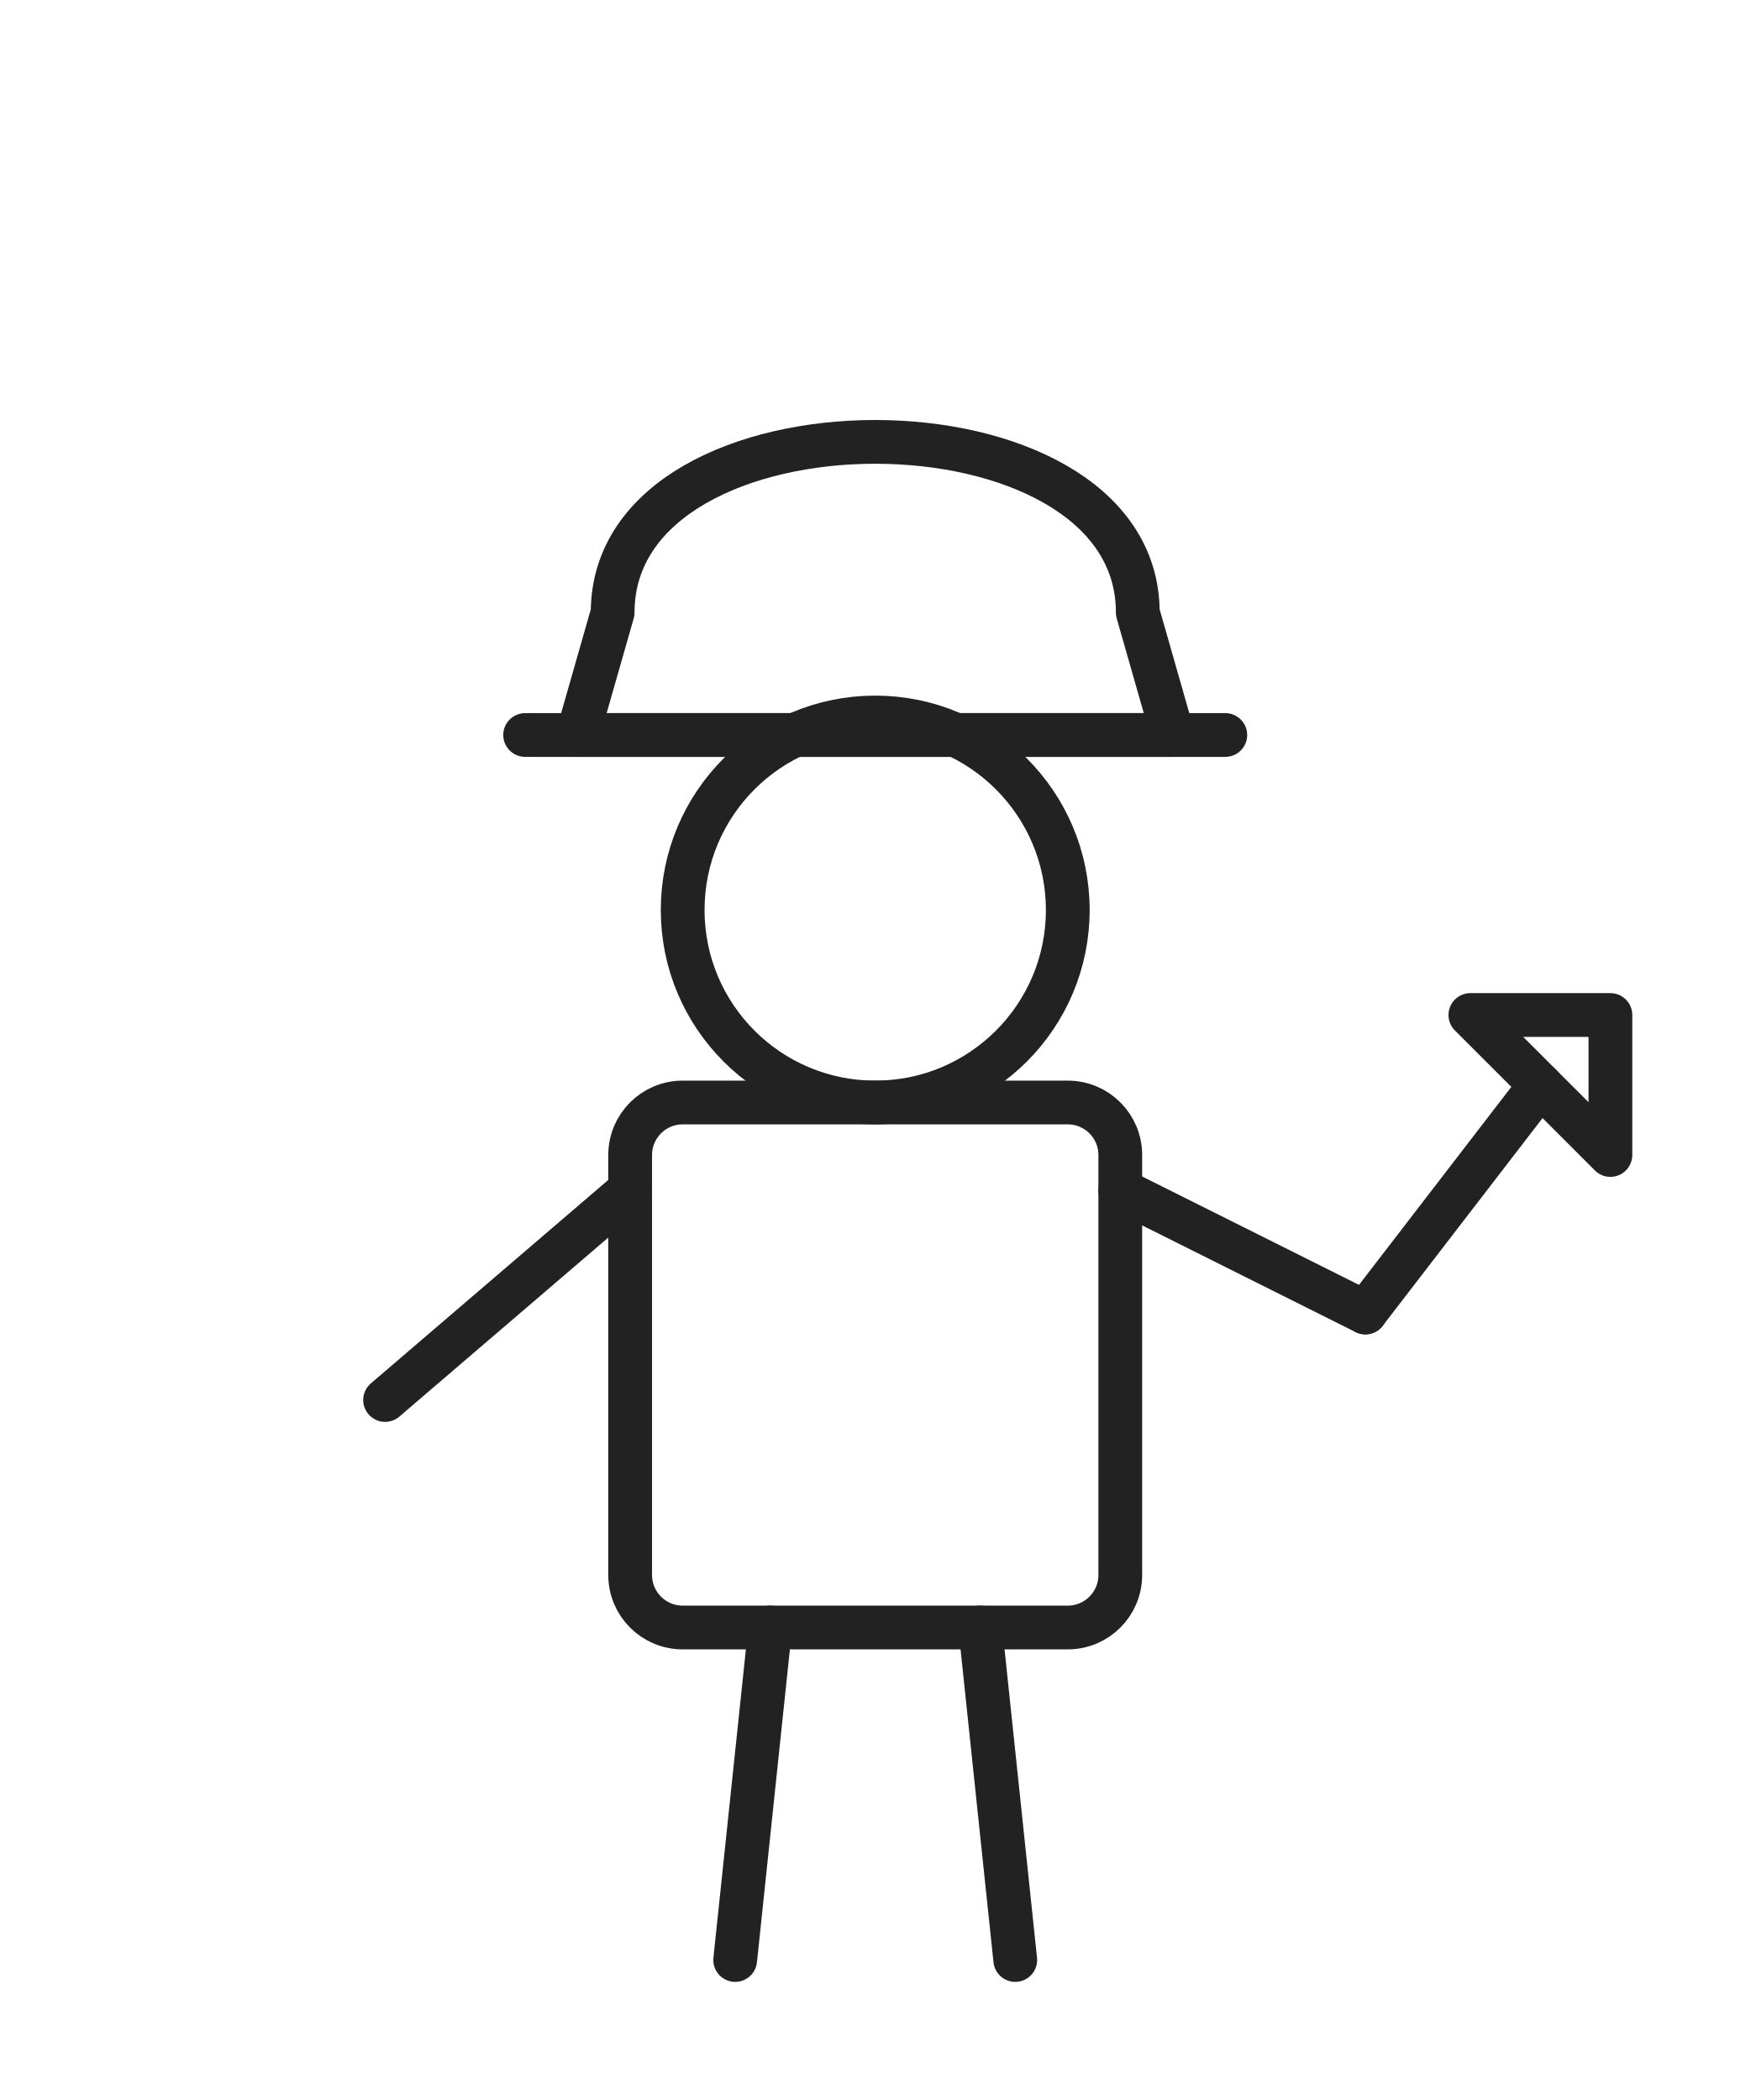
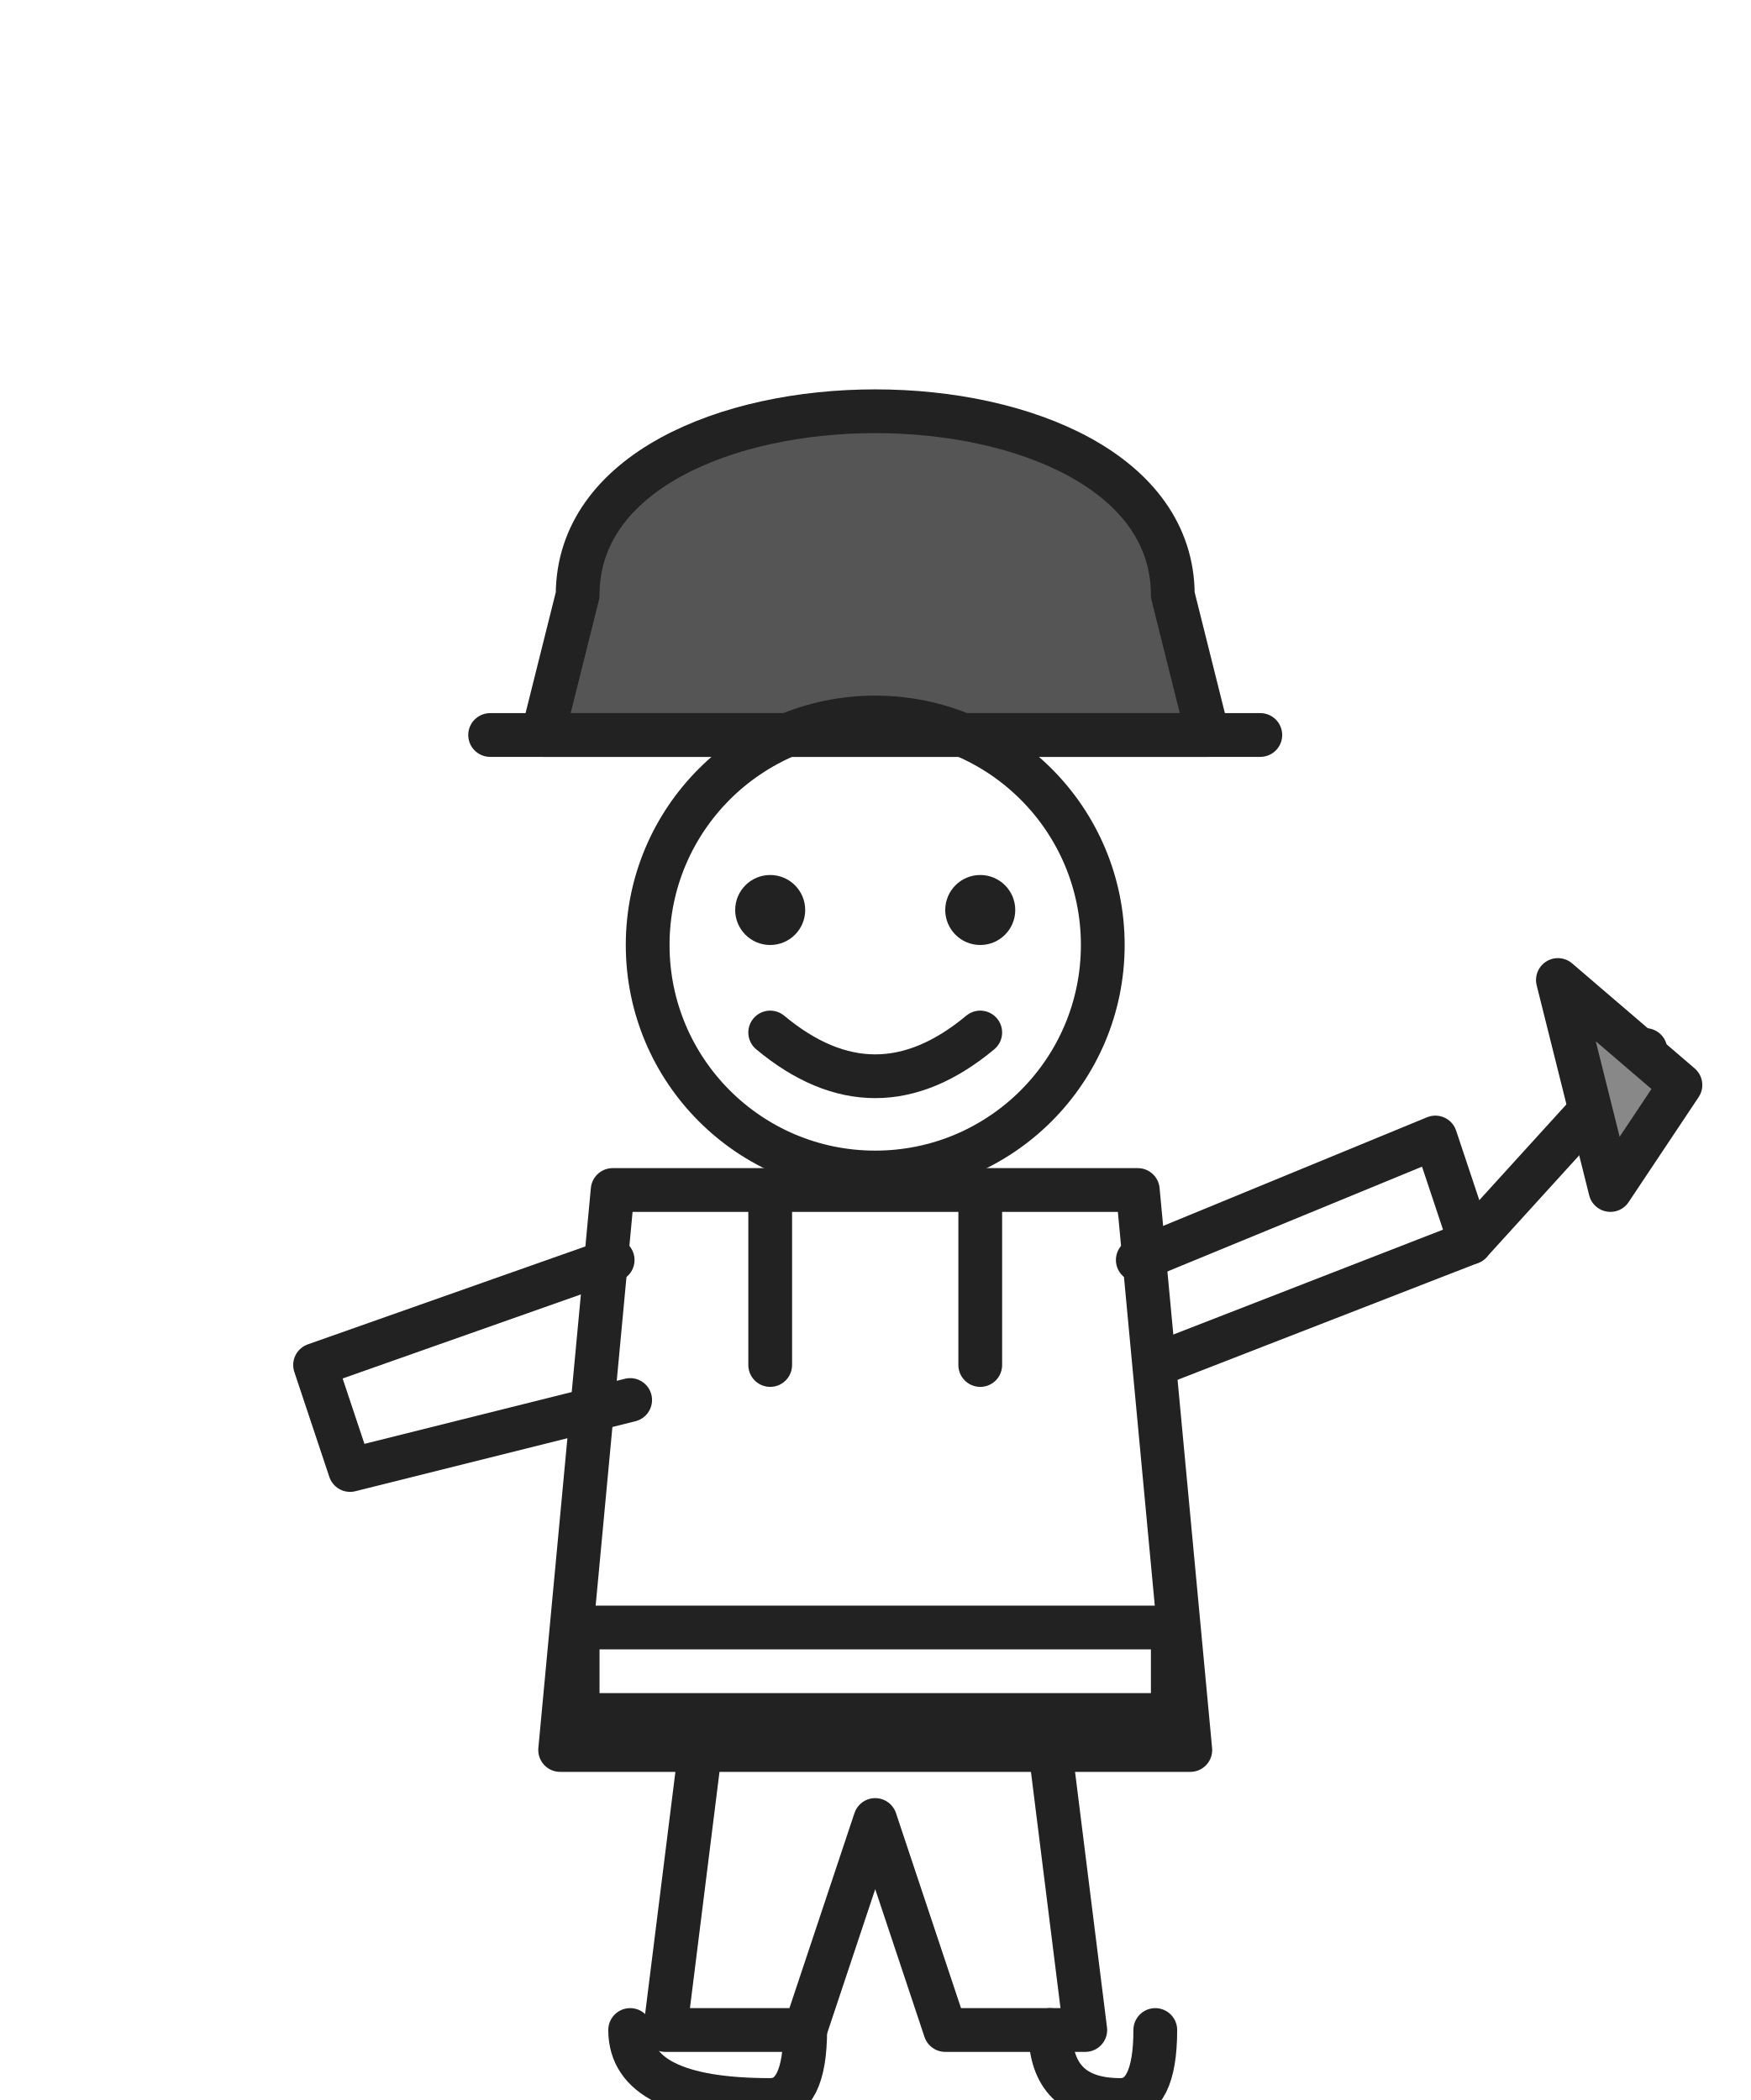
<svg xmlns="http://www.w3.org/2000/svg" viewBox="0 0 100 120" fill="none" stroke="#222" stroke-width="2.5" stroke-linecap="round" stroke-linejoin="round">
-   <path d="M35 35 C35 22 65 22 65 35 L67 42 L33 42 Z" />
-   <line x1="30" y1="42" x2="70" y2="42" />
-   <circle cx="50" cy="52" r="11" />
-   <rect x="36" y="63" width="28" height="30" rx="3" />
-   <line x1="36" y1="68" x2="22" y2="80" />
-   <line x1="64" y1="68" x2="78" y2="75" />
-   <line x1="44" y1="93" x2="42" y2="112" />
-   <line x1="56" y1="93" x2="58" y2="112" />
-   <line x1="78" y1="75" x2="88" y2="62" />
-   <path d="M84 58 L92 58 L92 66 Z" />
+   <path d="M33 34 C33 20 67 20 67 34 L69 42 L31 42 Z" fill="#555" stroke="#222" />
+   <line x1="28" y1="42" x2="72" y2="42" />
+   <circle cx="50" cy="54" r="13" />
+   <circle cx="44" cy="52" r="2" fill="#222" stroke="none" />
+   <circle cx="56" cy="52" r="2" fill="#222" stroke="none" />
+   <path d="M44 59 Q50 64 56 59" />
+   <path d="M35 68 L32 100 L68 100 L65 68 Z" />
+   <rect x="33" y="93" width="34" height="5" rx="1" />
+   <line x1="44" y1="68" x2="44" y2="78" />
+   <line x1="56" y1="68" x2="56" y2="78" />
+   <path d="M35 72 L18 78 L20 84 L36 80" />
+   <path d="M65 72 L82 65 L84 71 L66 78" />
+   <path d="M84 71 L94 60" />
+   <path d="M89 56 L96 62 L92 68 Z" fill="#888" stroke="#222" />
+   <path d="M40 100 L38 116 L46 116 L50 104 L54 116 L62 116 L60 100" />
+   <path d="M36 116 Q36 120 44 120 Q46 120 46 116" />
+   <path d="M60 116 Q60 120 64 120 Q66 120 66 116" />
</svg>
